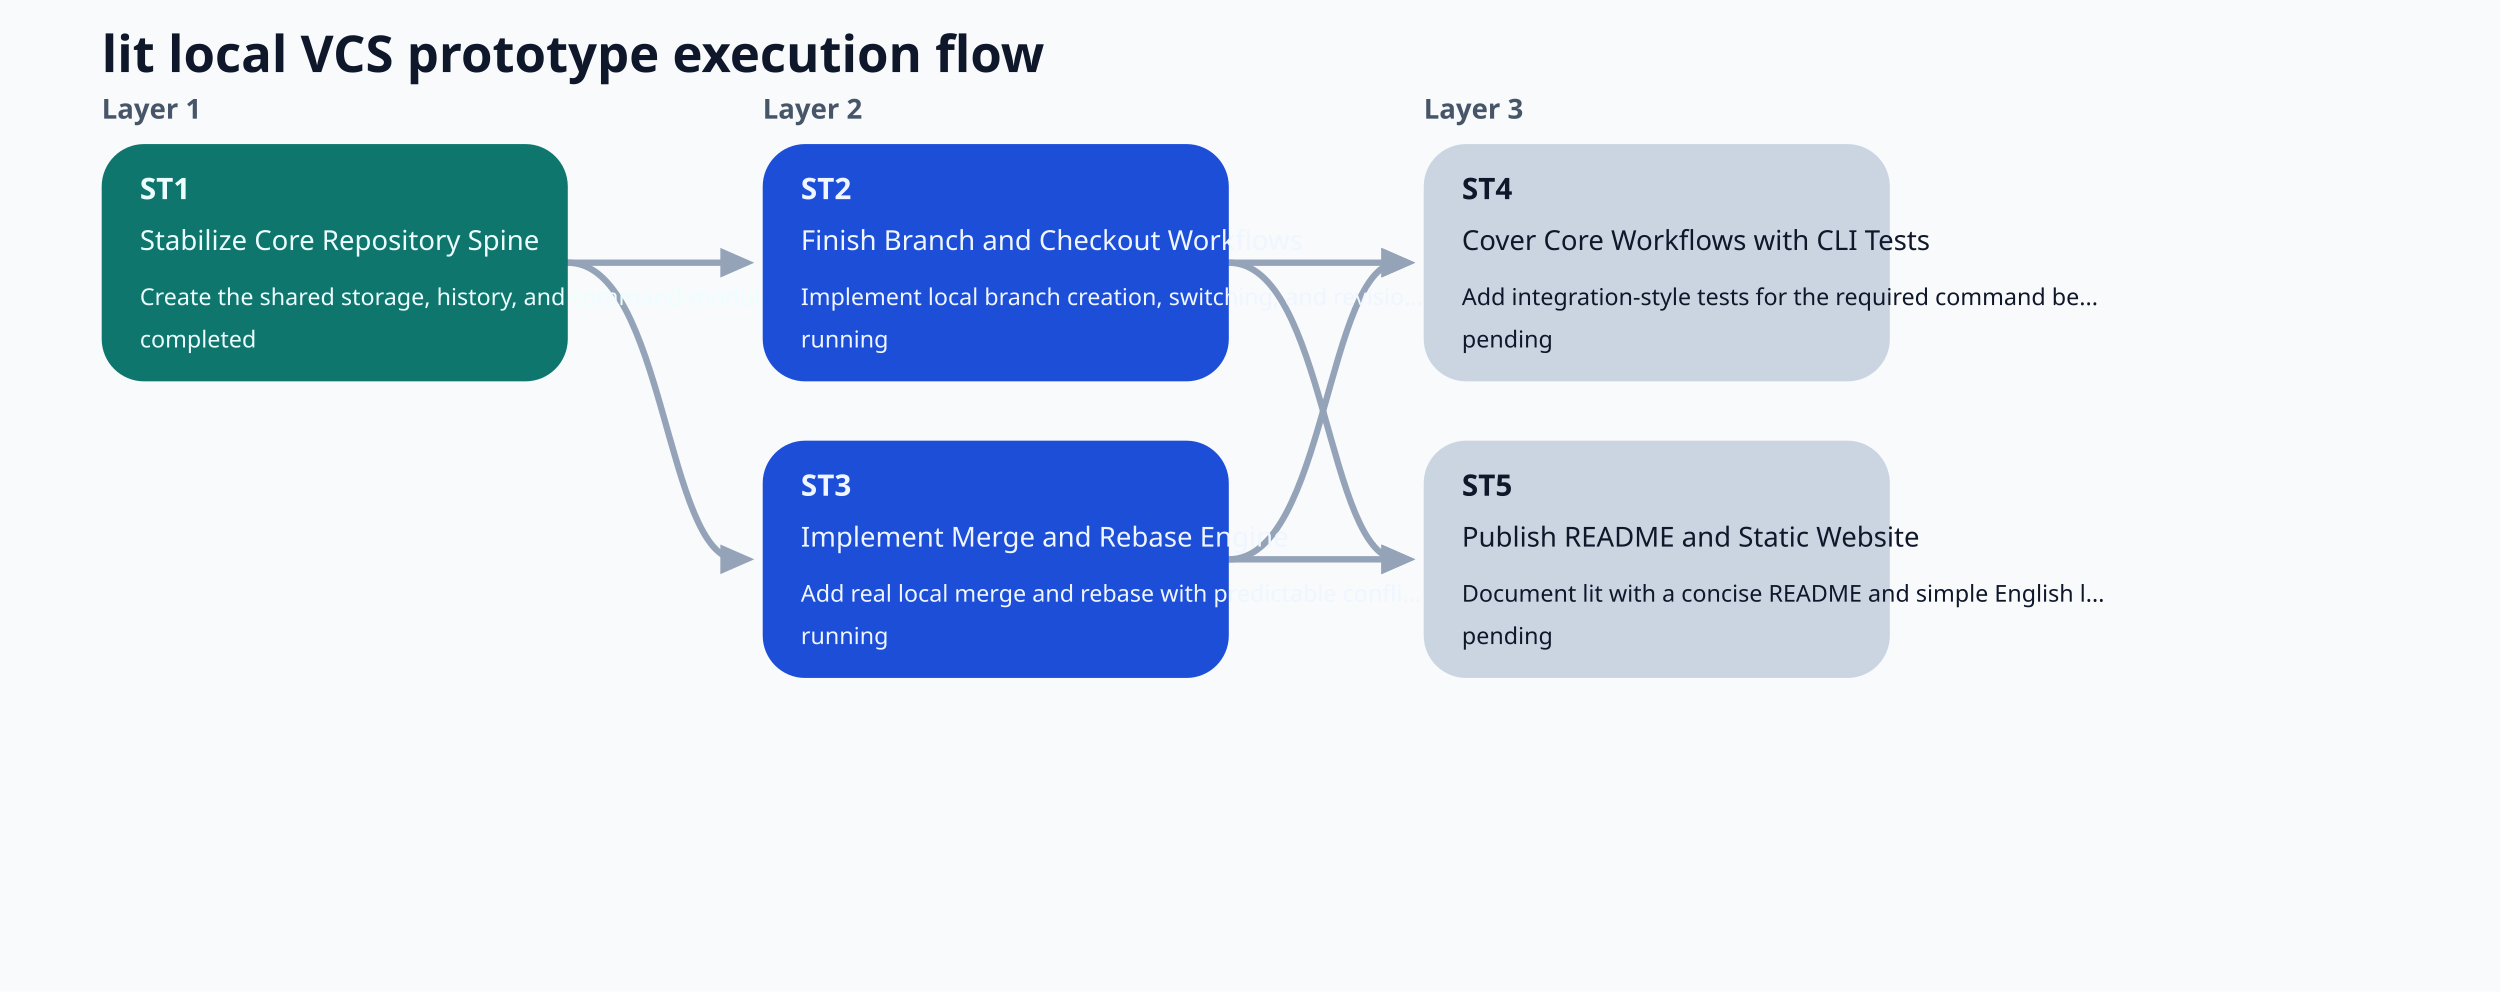
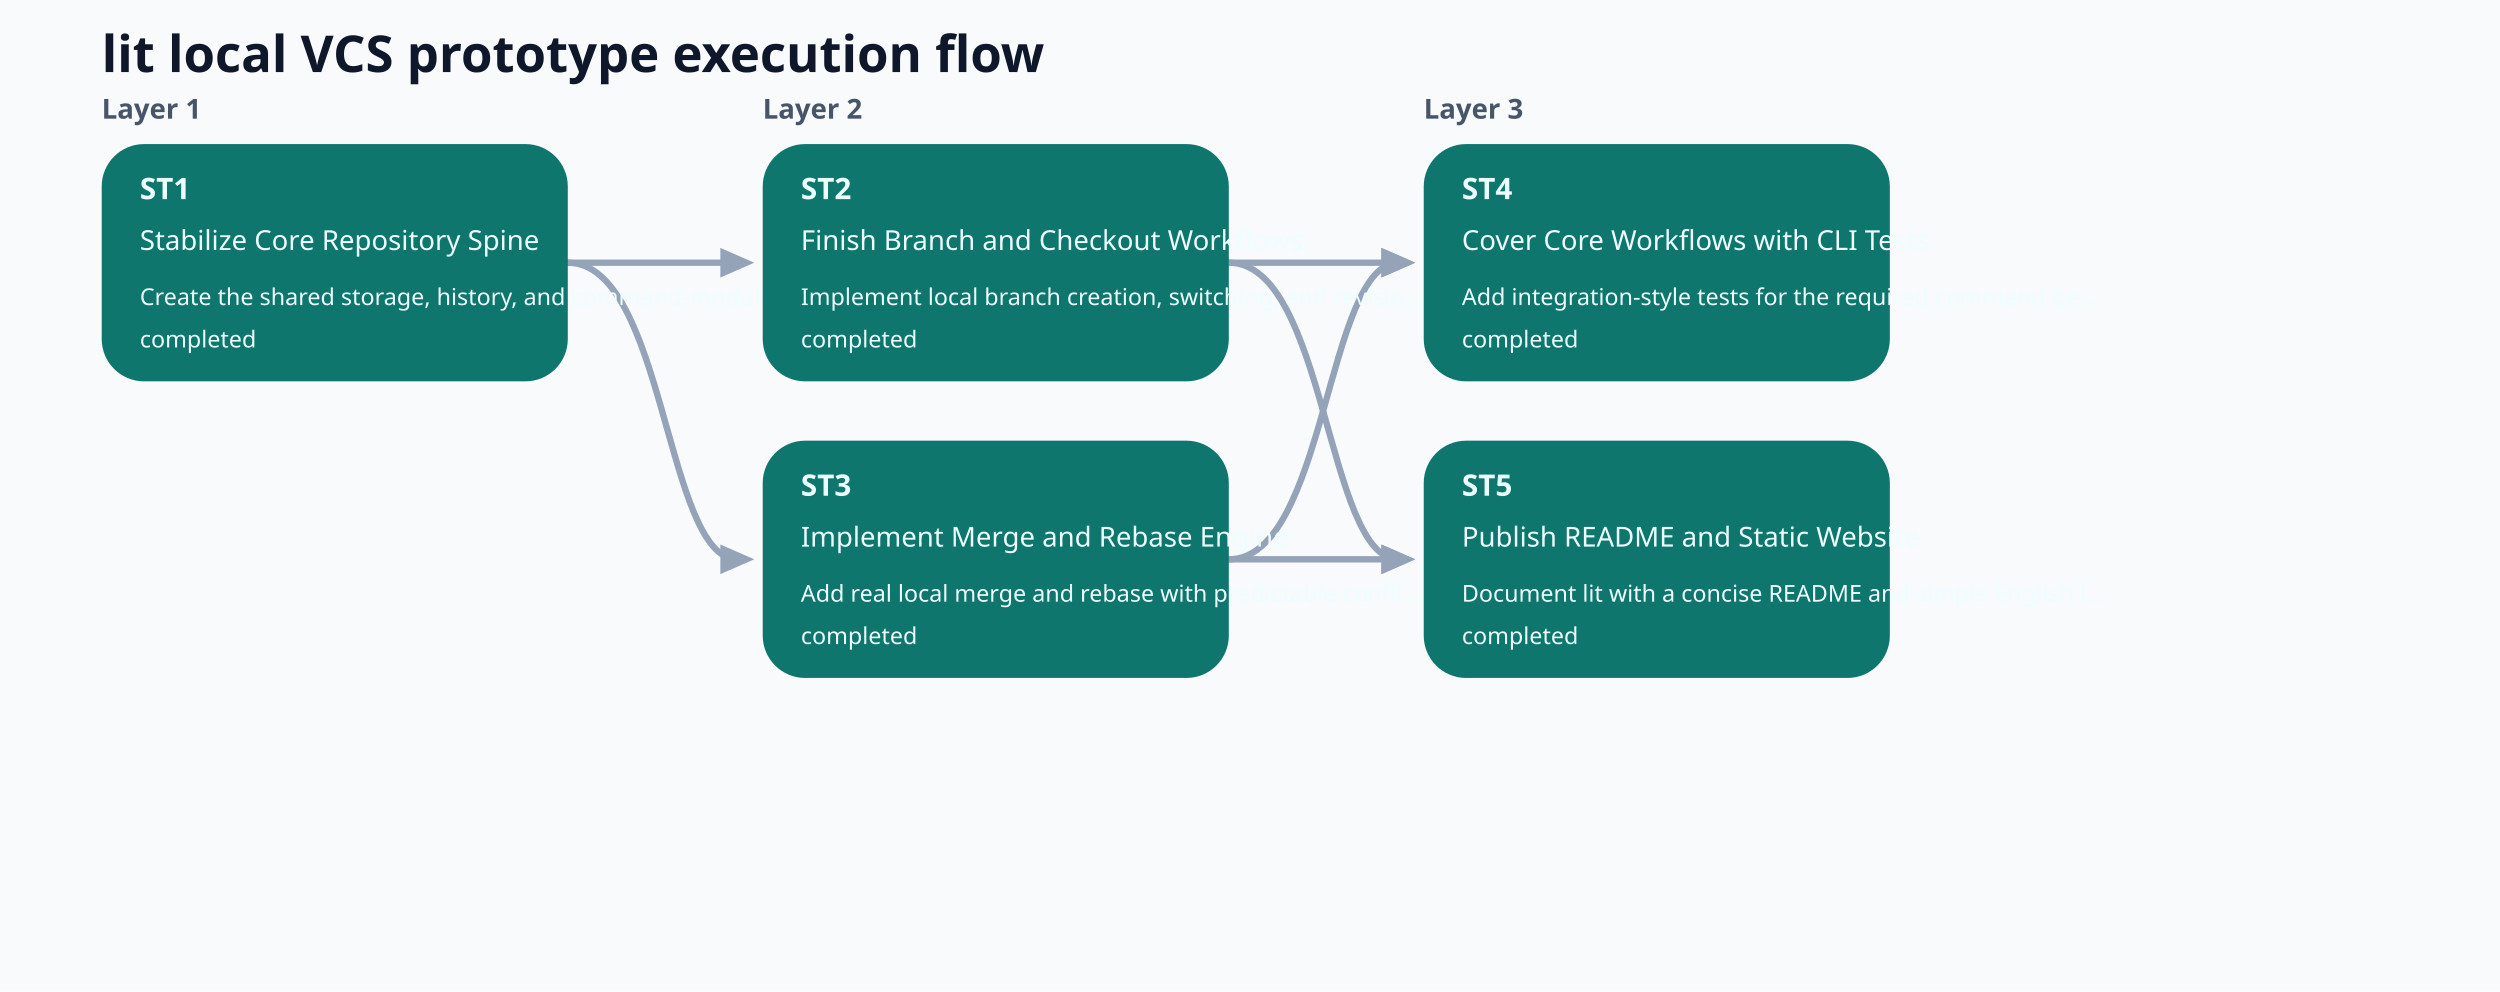
<svg xmlns="http://www.w3.org/2000/svg" width="1180" height="468" viewBox="0 0 1180 468" role="img">
  <rect width="100%" height="100%" fill="#f8fafc" />
  <text x="48" y="34" fill="#0f172a" font-family="Segoe UI, Malgun Gothic, sans-serif" font-size="24" font-weight="700">lit local VCS prototype execution flow</text>
  <text x="48" y="56" fill="#475569" font-family="Segoe UI, Malgun Gothic, sans-serif" font-size="13" font-weight="600">Layer 1</text>
  <text x="360" y="56" fill="#475569" font-family="Segoe UI, Malgun Gothic, sans-serif" font-size="13" font-weight="600">Layer 2</text>
  <text x="672" y="56" fill="#475569" font-family="Segoe UI, Malgun Gothic, sans-serif" font-size="13" font-weight="600">Layer 3</text>
  <path d="M 268 124.0 C 314.0 124.0, 314.0 124.0, 348 124.0" stroke="#94a3b8" stroke-width="3" fill="none" stroke-linecap="round" />
  <polygon points="340,117.0 356,124.0 340,131.0" fill="#94a3b8" />
  <path d="M 268 124.0 C 314.0 124.0, 314.0 264.0, 348 264.0" stroke="#94a3b8" stroke-width="3" fill="none" stroke-linecap="round" />
  <polygon points="340,257.0 356,264.0 340,271.0" fill="#94a3b8" />
  <path d="M 580 124.0 C 626.0 124.0, 626.0 124.0, 660 124.0" stroke="#94a3b8" stroke-width="3" fill="none" stroke-linecap="round" />
  <polygon points="652,117.0 668,124.0 652,131.0" fill="#94a3b8" />
  <path d="M 580 264.0 C 626.0 264.0, 626.0 124.0, 660 124.0" stroke="#94a3b8" stroke-width="3" fill="none" stroke-linecap="round" />
  <polygon points="652,117.0 668,124.0 652,131.0" fill="#94a3b8" />
  <path d="M 580 124.0 C 626.0 124.0, 626.0 264.0, 660 264.0" stroke="#94a3b8" stroke-width="3" fill="none" stroke-linecap="round" />
  <polygon points="652,257.0 668,264.0 652,271.0" fill="#94a3b8" />
  <path d="M 580 264.0 C 626.0 264.0, 626.0 264.0, 660 264.0" stroke="#94a3b8" stroke-width="3" fill="none" stroke-linecap="round" />
  <polygon points="652,257.0 668,264.0 652,271.0" fill="#94a3b8" />
  <rect x="48" y="68" rx="20" ry="20" width="220" height="112" fill="#0f766e" />
  <text x="66" y="94" fill="#ecfeff" font-family="Segoe UI, Malgun Gothic, sans-serif" font-size="14" font-weight="700">ST1</text>
  <text x="66" y="118" fill="#ecfeff" font-family="Segoe UI, Malgun Gothic, sans-serif" font-size="13">Stabilize Core Repository Spine</text>
  <text x="66" y="144" fill="#ecfeff" font-family="Segoe UI, Malgun Gothic, sans-serif" font-size="11">Create the shared storage, history, and command-module...</text>
  <text x="66" y="164" fill="#ecfeff" font-family="Segoe UI, Malgun Gothic, sans-serif" font-size="11">completed</text>
-   <rect x="360" y="68" rx="20" ry="20" width="220" height="112" fill="#1d4ed8" />
-   <text x="378" y="94" fill="#eff6ff" font-family="Segoe UI, Malgun Gothic, sans-serif" font-size="14" font-weight="700">ST2</text>
-   <text x="378" y="118" fill="#eff6ff" font-family="Segoe UI, Malgun Gothic, sans-serif" font-size="13">Finish Branch and Checkout Workflows</text>
-   <text x="378" y="144" fill="#eff6ff" font-family="Segoe UI, Malgun Gothic, sans-serif" font-size="11">Implement local branch creation, switching, and revisio...</text>
-   <text x="378" y="164" fill="#eff6ff" font-family="Segoe UI, Malgun Gothic, sans-serif" font-size="11">running</text>
-   <rect x="360" y="208" rx="20" ry="20" width="220" height="112" fill="#1d4ed8" />
-   <text x="378" y="234" fill="#eff6ff" font-family="Segoe UI, Malgun Gothic, sans-serif" font-size="14" font-weight="700">ST3</text>
-   <text x="378" y="258" fill="#eff6ff" font-family="Segoe UI, Malgun Gothic, sans-serif" font-size="13">Implement Merge and Rebase Engine</text>
-   <text x="378" y="284" fill="#eff6ff" font-family="Segoe UI, Malgun Gothic, sans-serif" font-size="11">Add real local merge and rebase with predictable confli...</text>
-   <text x="378" y="304" fill="#eff6ff" font-family="Segoe UI, Malgun Gothic, sans-serif" font-size="11">running</text>
-   <rect x="672" y="68" rx="20" ry="20" width="220" height="112" fill="#cbd5e1" />
-   <text x="690" y="94" fill="#0f172a" font-family="Segoe UI, Malgun Gothic, sans-serif" font-size="14" font-weight="700">ST4</text>
-   <text x="690" y="118" fill="#0f172a" font-family="Segoe UI, Malgun Gothic, sans-serif" font-size="13">Cover Core Workflows with CLI Tests</text>
-   <text x="690" y="144" fill="#0f172a" font-family="Segoe UI, Malgun Gothic, sans-serif" font-size="11">Add integration-style tests for the required command be...</text>
-   <text x="690" y="164" fill="#0f172a" font-family="Segoe UI, Malgun Gothic, sans-serif" font-size="11">pending</text>
-   <rect x="672" y="208" rx="20" ry="20" width="220" height="112" fill="#cbd5e1" />
-   <text x="690" y="234" fill="#0f172a" font-family="Segoe UI, Malgun Gothic, sans-serif" font-size="14" font-weight="700">ST5</text>
-   <text x="690" y="258" fill="#0f172a" font-family="Segoe UI, Malgun Gothic, sans-serif" font-size="13">Publish README and Static Website</text>
-   <text x="690" y="284" fill="#0f172a" font-family="Segoe UI, Malgun Gothic, sans-serif" font-size="11">Document lit with a concise README and simple English l...</text>
-   <text x="690" y="304" fill="#0f172a" font-family="Segoe UI, Malgun Gothic, sans-serif" font-size="11">pending</text>
+   <rect x="360" y="68" rx="20" ry="20" width="220" height="112" fill="#0f766e" />
+   <text x="378" y="94" fill="#ecfeff" font-family="Segoe UI, Malgun Gothic, sans-serif" font-size="14" font-weight="700">ST2</text>
+   <text x="378" y="118" fill="#ecfeff" font-family="Segoe UI, Malgun Gothic, sans-serif" font-size="13">Finish Branch and Checkout Workflows</text>
+   <text x="378" y="144" fill="#ecfeff" font-family="Segoe UI, Malgun Gothic, sans-serif" font-size="11">Implement local branch creation, switching, and revisio...</text>
+   <text x="378" y="164" fill="#ecfeff" font-family="Segoe UI, Malgun Gothic, sans-serif" font-size="11">completed</text>
+   <rect x="360" y="208" rx="20" ry="20" width="220" height="112" fill="#0f766e" />
+   <text x="378" y="234" fill="#ecfeff" font-family="Segoe UI, Malgun Gothic, sans-serif" font-size="14" font-weight="700">ST3</text>
+   <text x="378" y="258" fill="#ecfeff" font-family="Segoe UI, Malgun Gothic, sans-serif" font-size="13">Implement Merge and Rebase Engine</text>
+   <text x="378" y="284" fill="#ecfeff" font-family="Segoe UI, Malgun Gothic, sans-serif" font-size="11">Add real local merge and rebase with predictable confli...</text>
+   <text x="378" y="304" fill="#ecfeff" font-family="Segoe UI, Malgun Gothic, sans-serif" font-size="11">completed</text>
+   <rect x="672" y="68" rx="20" ry="20" width="220" height="112" fill="#0f766e" />
+   <text x="690" y="94" fill="#ecfeff" font-family="Segoe UI, Malgun Gothic, sans-serif" font-size="14" font-weight="700">ST4</text>
+   <text x="690" y="118" fill="#ecfeff" font-family="Segoe UI, Malgun Gothic, sans-serif" font-size="13">Cover Core Workflows with CLI Tests</text>
+   <text x="690" y="144" fill="#ecfeff" font-family="Segoe UI, Malgun Gothic, sans-serif" font-size="11">Add integration-style tests for the required command be...</text>
+   <text x="690" y="164" fill="#ecfeff" font-family="Segoe UI, Malgun Gothic, sans-serif" font-size="11">completed</text>
+   <rect x="672" y="208" rx="20" ry="20" width="220" height="112" fill="#0f766e" />
+   <text x="690" y="234" fill="#ecfeff" font-family="Segoe UI, Malgun Gothic, sans-serif" font-size="14" font-weight="700">ST5</text>
+   <text x="690" y="258" fill="#ecfeff" font-family="Segoe UI, Malgun Gothic, sans-serif" font-size="13">Publish README and Static Website</text>
+   <text x="690" y="284" fill="#ecfeff" font-family="Segoe UI, Malgun Gothic, sans-serif" font-size="11">Document lit with a concise README and simple English l...</text>
+   <text x="690" y="304" fill="#ecfeff" font-family="Segoe UI, Malgun Gothic, sans-serif" font-size="11">completed</text>
</svg>
